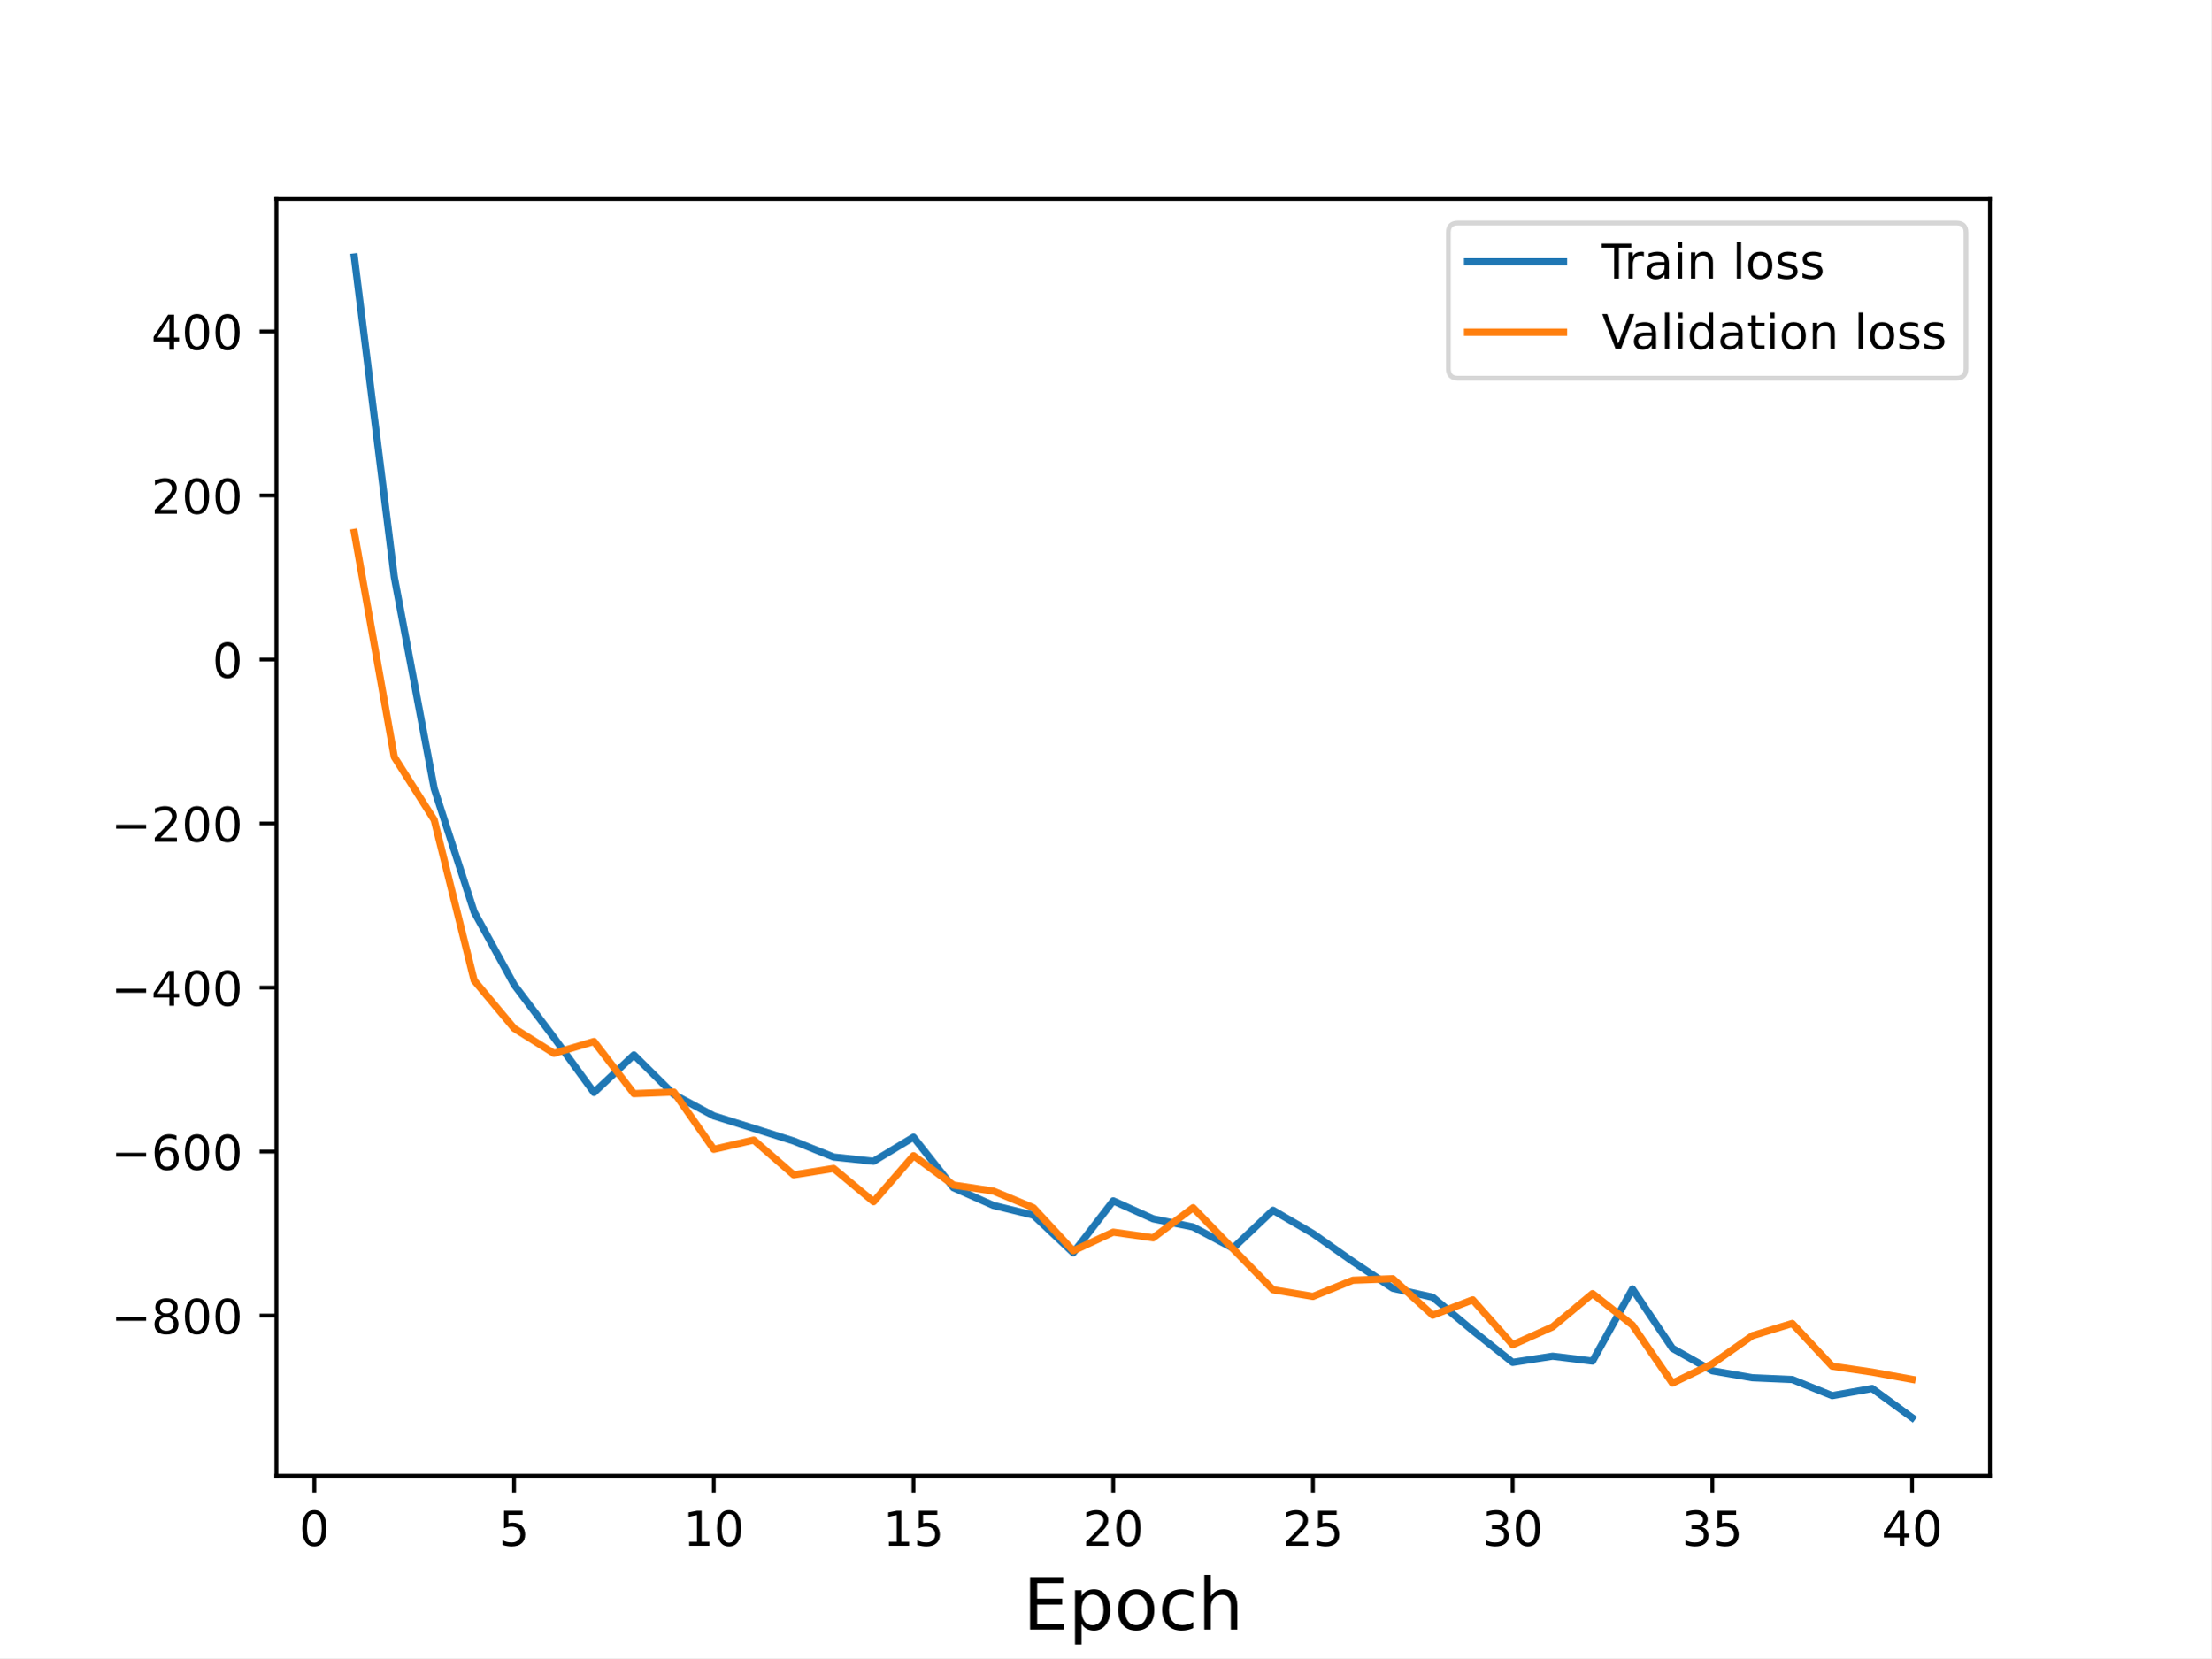
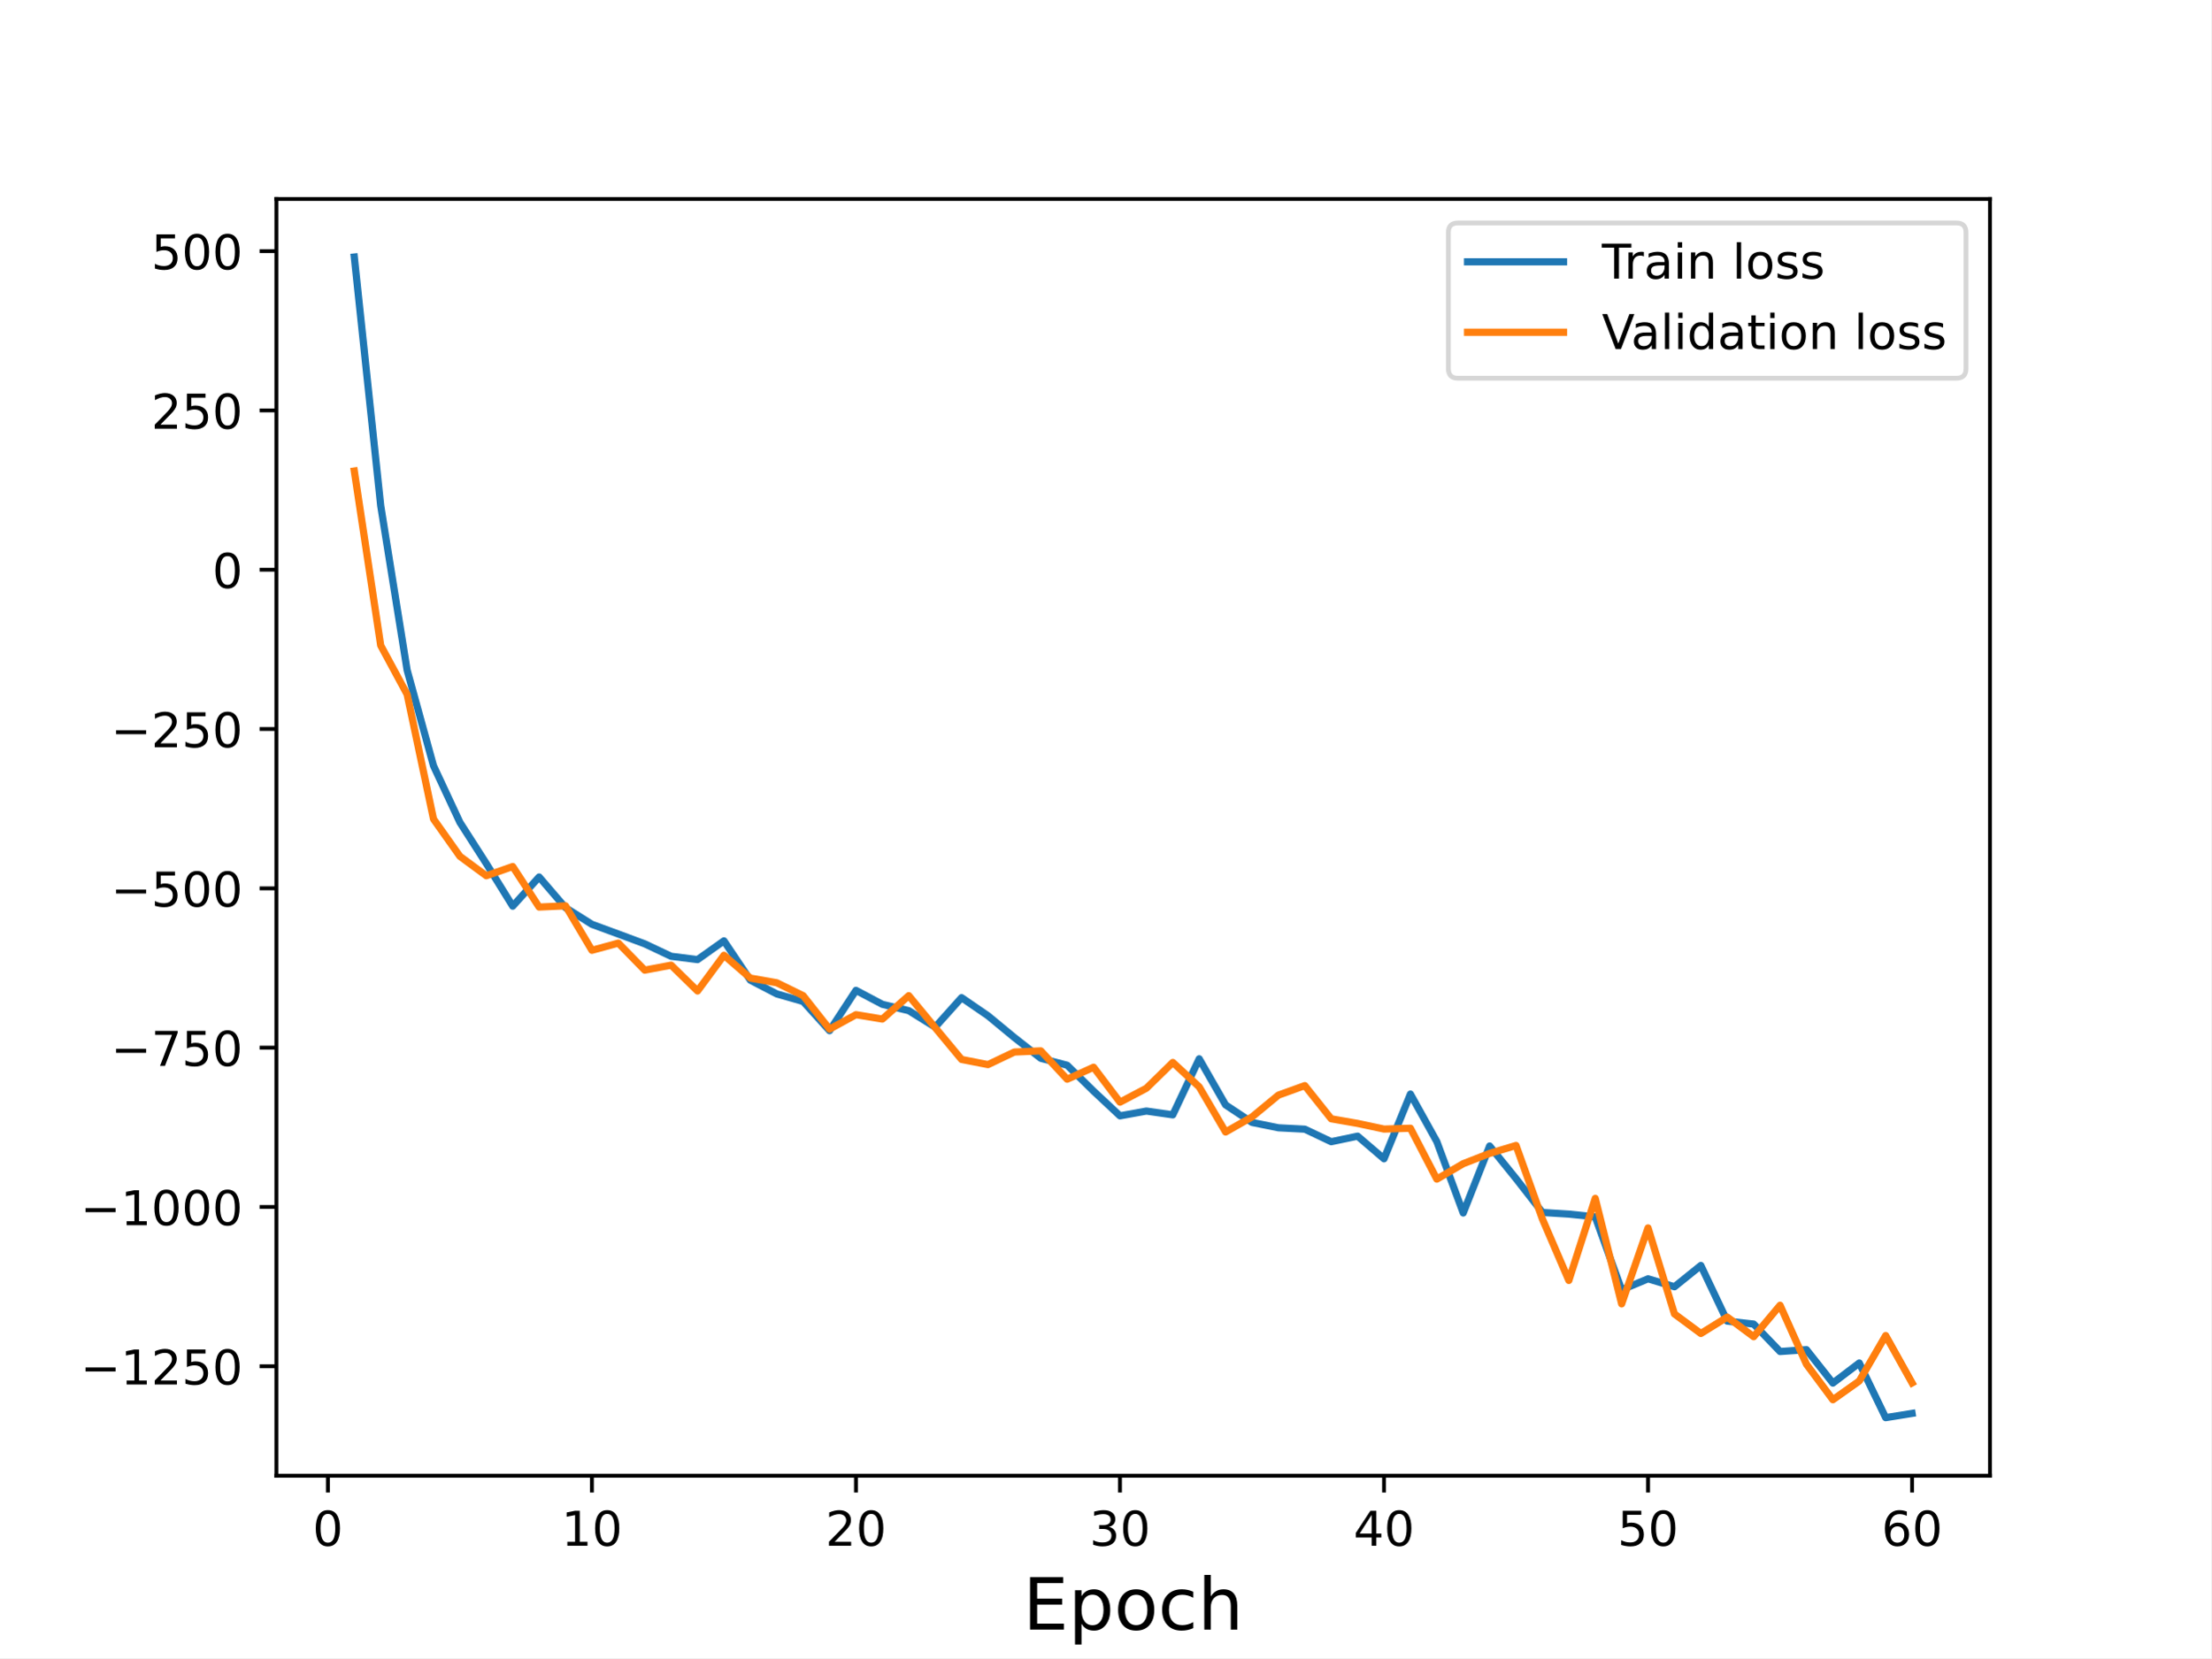
<svg xmlns="http://www.w3.org/2000/svg" xmlns:xlink="http://www.w3.org/1999/xlink" height="345.6pt" version="1.1" viewBox="0 0 460.8 345.6" width="460.8pt">
  <defs>
    <style type="text/css">*{stroke-linecap:butt;stroke-linejoin:round;}</style>
  </defs>
  <g id="figure_1">
    <g id="patch_1">
      <path d="M 0 345.6  L 460.8 345.6  L 460.8 0  L 0 0  z " style="fill:#ffffff;" />
    </g>
    <g id="axes_1">
      <g id="patch_2">
        <path d="M 57.6 307.584  L 414.72 307.584  L 414.72 41.472  L 57.6 41.472  z " style="fill:#ffffff;" />
      </g>
      <g id="matplotlib.axis_1">
        <g id="xtick_1">
          <g id="line2d_1">
            <defs>
-               <path d="M 0 0  L 0 3.5  " id="mcbaa8bb2e3" style="stroke:#000000;stroke-width:0.8;" />
-             </defs>
-             <g>
-               <use style="stroke:#000000;stroke-width:0.8;" x="65.508" xlink:href="#mcbaa8bb2e3" y="307.584" />
+               <path d="M 0 0  L 0 3.5  " id="m47a35de1e6" style="stroke:#000000;stroke-width:0.8;" />
+             </defs>
+             <g>
+               <use style="stroke:#000000;stroke-width:0.8;" x="68.33" xlink:href="#m47a35de1e6" y="307.584" />
            </g>
          </g>
          <g id="text_1">
-             <g transform="translate(62.327 322.1824)scale(0.1 -0.1)">
+             <g transform="translate(65.14886 322.1824)scale(0.1 -0.1)">
              <defs>
                <path d="M 2034 4250  Q 1547 4250 1301 3770  Q 1056 3291 1056 2328  Q 1056 1369 1301 889  Q 1547 409 2034 409  Q 2525 409 2770 889  Q 3016 1369 3016 2328  Q 3016 3291 2770 3770  Q 2525 4250 2034 4250  z M 2034 4750  Q 2819 4750 3233 4129  Q 3647 3509 3647 2328  Q 3647 1150 3233 529  Q 2819 -91 2034 -91  Q 1250 -91 836 529  Q 422 1150 422 2328  Q 422 3509 836 4129  Q 1250 4750 2034 4750  z " id="DejaVuSans-30" transform="scale(0.015625)" />
              </defs>
              <use xlink:href="#DejaVuSans-30" />
            </g>
          </g>
        </g>
        <g id="xtick_2">
          <g id="line2d_2">
            <g>
-               <use style="stroke:#000000;stroke-width:0.8;" x="107.131" xlink:href="#mcbaa8bb2e3" y="307.584" />
+               <use style="stroke:#000000;stroke-width:0.8;" x="123.356" xlink:href="#m47a35de1e6" y="307.584" />
            </g>
          </g>
          <g id="text_2">
-             <g transform="translate(103.9494 322.1824)scale(0.1 -0.1)">
-               <defs>
-                 <path d="M 691 4666  L 3169 4666  L 3169 4134  L 1269 4134  L 1269 2991  Q 1406 3038 1543 3061  Q 1681 3084 1819 3084  Q 2600 3084 3056 2656  Q 3513 2228 3513 1497  Q 3513 744 3044 326  Q 2575 -91 1722 -91  Q 1428 -91 1123 -41  Q 819 9 494 109  L 494 744  Q 775 591 1075 516  Q 1375 441 1709 441  Q 2250 441 2565 725  Q 2881 1009 2881 1497  Q 2881 1984 2565 2268  Q 2250 2553 1709 2553  Q 1456 2553 1204 2497  Q 953 2441 691 2322  L 691 4666  z " id="DejaVuSans-35" transform="scale(0.015625)" />
-               </defs>
-               <use xlink:href="#DejaVuSans-35" />
+             <g transform="translate(116.9938 322.1824)scale(0.1 -0.1)">
+               <defs>
+                 <path d="M 794 531  L 1825 531  L 1825 4091  L 703 3866  L 703 4441  L 1819 4666  L 2450 4666  L 2450 531  L 3481 531  L 3481 0  L 794 0  L 794 531  z " id="DejaVuSans-31" transform="scale(0.015625)" />
+               </defs>
+               <use xlink:href="#DejaVuSans-31" />
+               <use x="63.623" xlink:href="#DejaVuSans-30" />
            </g>
          </g>
        </g>
        <g id="xtick_3">
          <g id="line2d_3">
            <g>
-               <use style="stroke:#000000;stroke-width:0.8;" x="148.753" xlink:href="#mcbaa8bb2e3" y="307.584" />
+               <use style="stroke:#000000;stroke-width:0.8;" x="178.382" xlink:href="#m47a35de1e6" y="307.584" />
            </g>
          </g>
          <g id="text_3">
-             <g transform="translate(142.3905 322.1824)scale(0.1 -0.1)">
-               <defs>
-                 <path d="M 794 531  L 1825 531  L 1825 4091  L 703 3866  L 703 4441  L 1819 4666  L 2450 4666  L 2450 531  L 3481 531  L 3481 0  L 794 0  L 794 531  z " id="DejaVuSans-31" transform="scale(0.015625)" />
-               </defs>
-               <use xlink:href="#DejaVuSans-31" />
+             <g transform="translate(172.02 322.1824)scale(0.1 -0.1)">
+               <defs>
+                 <path d="M 1228 531  L 3431 531  L 3431 0  L 469 0  L 469 531  Q 828 903 1448 1529  Q 2069 2156 2228 2338  Q 2531 2678 2651 2914  Q 2772 3150 2772 3378  Q 2772 3750 2511 3984  Q 2250 4219 1831 4219  Q 1534 4219 1204 4116  Q 875 4013 500 3803  L 500 4441  Q 881 4594 1212 4672  Q 1544 4750 1819 4750  Q 2544 4750 2975 4387  Q 3406 4025 3406 3419  Q 3406 3131 3298 2873  Q 3191 2616 2906 2266  Q 2828 2175 2409 1742  Q 1991 1309 1228 531  z " id="DejaVuSans-32" transform="scale(0.015625)" />
+               </defs>
+               <use xlink:href="#DejaVuSans-32" />
              <use x="63.623" xlink:href="#DejaVuSans-30" />
            </g>
          </g>
        </g>
        <g id="xtick_4">
          <g id="line2d_4">
            <g>
-               <use style="stroke:#000000;stroke-width:0.8;" x="190.375" xlink:href="#mcbaa8bb2e3" y="307.584" />
+               <use style="stroke:#000000;stroke-width:0.8;" x="233.409" xlink:href="#m47a35de1e6" y="307.584" />
            </g>
          </g>
          <g id="text_4">
-             <g transform="translate(184.0129 322.1824)scale(0.1 -0.1)">
-               <use xlink:href="#DejaVuSans-31" />
-               <use x="63.623" xlink:href="#DejaVuSans-35" />
+             <g transform="translate(227.0462 322.1824)scale(0.1 -0.1)">
+               <defs>
+                 <path d="M 2597 2516  Q 3050 2419 3304 2112  Q 3559 1806 3559 1356  Q 3559 666 3084 287  Q 2609 -91 1734 -91  Q 1441 -91 1130 -33  Q 819 25 488 141  L 488 750  Q 750 597 1062 519  Q 1375 441 1716 441  Q 2309 441 2620 675  Q 2931 909 2931 1356  Q 2931 1769 2642 2001  Q 2353 2234 1838 2234  L 1294 2234  L 1294 2753  L 1863 2753  Q 2328 2753 2575 2939  Q 2822 3125 2822 3475  Q 2822 3834 2567 4026  Q 2313 4219 1838 4219  Q 1578 4219 1281 4162  Q 984 4106 628 3988  L 628 4550  Q 988 4650 1302 4700  Q 1616 4750 1894 4750  Q 2613 4750 3031 4423  Q 3450 4097 3450 3541  Q 3450 3153 3228 2886  Q 3006 2619 2597 2516  z " id="DejaVuSans-33" transform="scale(0.015625)" />
+               </defs>
+               <use xlink:href="#DejaVuSans-33" />
+               <use x="63.623" xlink:href="#DejaVuSans-30" />
            </g>
          </g>
        </g>
        <g id="xtick_5">
          <g id="line2d_5">
            <g>
-               <use style="stroke:#000000;stroke-width:0.8;" x="231.998" xlink:href="#mcbaa8bb2e3" y="307.584" />
+               <use style="stroke:#000000;stroke-width:0.8;" x="288.435" xlink:href="#m47a35de1e6" y="307.584" />
            </g>
          </g>
          <g id="text_5">
-             <g transform="translate(225.6353 322.1824)scale(0.1 -0.1)">
-               <defs>
-                 <path d="M 1228 531  L 3431 531  L 3431 0  L 469 0  L 469 531  Q 828 903 1448 1529  Q 2069 2156 2228 2338  Q 2531 2678 2651 2914  Q 2772 3150 2772 3378  Q 2772 3750 2511 3984  Q 2250 4219 1831 4219  Q 1534 4219 1204 4116  Q 875 4013 500 3803  L 500 4441  Q 881 4594 1212 4672  Q 1544 4750 1819 4750  Q 2544 4750 2975 4387  Q 3406 4025 3406 3419  Q 3406 3131 3298 2873  Q 3191 2616 2906 2266  Q 2828 2175 2409 1742  Q 1991 1309 1228 531  z " id="DejaVuSans-32" transform="scale(0.015625)" />
-               </defs>
-               <use xlink:href="#DejaVuSans-32" />
+             <g transform="translate(282.0724 322.1824)scale(0.1 -0.1)">
+               <defs>
+                 <path d="M 2419 4116  L 825 1625  L 2419 1625  L 2419 4116  z M 2253 4666  L 3047 4666  L 3047 1625  L 3713 1625  L 3713 1100  L 3047 1100  L 3047 0  L 2419 0  L 2419 1100  L 313 1100  L 313 1709  L 2253 4666  z " id="DejaVuSans-34" transform="scale(0.015625)" />
+               </defs>
+               <use xlink:href="#DejaVuSans-34" />
              <use x="63.623" xlink:href="#DejaVuSans-30" />
            </g>
          </g>
        </g>
        <g id="xtick_6">
          <g id="line2d_6">
            <g>
-               <use style="stroke:#000000;stroke-width:0.8;" x="273.62" xlink:href="#mcbaa8bb2e3" y="307.584" />
+               <use style="stroke:#000000;stroke-width:0.8;" x="343.461" xlink:href="#m47a35de1e6" y="307.584" />
            </g>
          </g>
          <g id="text_6">
-             <g transform="translate(267.2576 322.1824)scale(0.1 -0.1)">
-               <use xlink:href="#DejaVuSans-32" />
-               <use x="63.623" xlink:href="#DejaVuSans-35" />
+             <g transform="translate(337.0986 322.1824)scale(0.1 -0.1)">
+               <defs>
+                 <path d="M 691 4666  L 3169 4666  L 3169 4134  L 1269 4134  L 1269 2991  Q 1406 3038 1543 3061  Q 1681 3084 1819 3084  Q 2600 3084 3056 2656  Q 3513 2228 3513 1497  Q 3513 744 3044 326  Q 2575 -91 1722 -91  Q 1428 -91 1123 -41  Q 819 9 494 109  L 494 744  Q 775 591 1075 516  Q 1375 441 1709 441  Q 2250 441 2565 725  Q 2881 1009 2881 1497  Q 2881 1984 2565 2268  Q 2250 2553 1709 2553  Q 1456 2553 1204 2497  Q 953 2441 691 2322  L 691 4666  z " id="DejaVuSans-35" transform="scale(0.015625)" />
+               </defs>
+               <use xlink:href="#DejaVuSans-35" />
+               <use x="63.623" xlink:href="#DejaVuSans-30" />
            </g>
          </g>
        </g>
        <g id="xtick_7">
          <g id="line2d_7">
            <g>
-               <use style="stroke:#000000;stroke-width:0.8;" x="315.243" xlink:href="#mcbaa8bb2e3" y="307.584" />
+               <use style="stroke:#000000;stroke-width:0.8;" x="398.487" xlink:href="#m47a35de1e6" y="307.584" />
            </g>
          </g>
          <g id="text_7">
-             <g transform="translate(308.88 322.1824)scale(0.1 -0.1)">
-               <defs>
-                 <path d="M 2597 2516  Q 3050 2419 3304 2112  Q 3559 1806 3559 1356  Q 3559 666 3084 287  Q 2609 -91 1734 -91  Q 1441 -91 1130 -33  Q 819 25 488 141  L 488 750  Q 750 597 1062 519  Q 1375 441 1716 441  Q 2309 441 2620 675  Q 2931 909 2931 1356  Q 2931 1769 2642 2001  Q 2353 2234 1838 2234  L 1294 2234  L 1294 2753  L 1863 2753  Q 2328 2753 2575 2939  Q 2822 3125 2822 3475  Q 2822 3834 2567 4026  Q 2313 4219 1838 4219  Q 1578 4219 1281 4162  Q 984 4106 628 3988  L 628 4550  Q 988 4650 1302 4700  Q 1616 4750 1894 4750  Q 2613 4750 3031 4423  Q 3450 4097 3450 3541  Q 3450 3153 3228 2886  Q 3006 2619 2597 2516  z " id="DejaVuSans-33" transform="scale(0.015625)" />
-               </defs>
-               <use xlink:href="#DejaVuSans-33" />
-               <use x="63.623" xlink:href="#DejaVuSans-30" />
-             </g>
-           </g>
-         </g>
-         <g id="xtick_8">
-           <g id="line2d_8">
-             <g>
-               <use style="stroke:#000000;stroke-width:0.8;" x="356.865" xlink:href="#mcbaa8bb2e3" y="307.584" />
-             </g>
-           </g>
-           <g id="text_8">
-             <g transform="translate(350.5024 322.1824)scale(0.1 -0.1)">
-               <use xlink:href="#DejaVuSans-33" />
-               <use x="63.623" xlink:href="#DejaVuSans-35" />
-             </g>
-           </g>
-         </g>
-         <g id="xtick_9">
-           <g id="line2d_9">
-             <g>
-               <use style="stroke:#000000;stroke-width:0.8;" x="398.487" xlink:href="#mcbaa8bb2e3" y="307.584" />
-             </g>
-           </g>
-           <g id="text_9">
            <g transform="translate(392.1248 322.1824)scale(0.1 -0.1)">
              <defs>
-                 <path d="M 2419 4116  L 825 1625  L 2419 1625  L 2419 4116  z M 2253 4666  L 3047 4666  L 3047 1625  L 3713 1625  L 3713 1100  L 3047 1100  L 3047 0  L 2419 0  L 2419 1100  L 313 1100  L 313 1709  L 2253 4666  z " id="DejaVuSans-34" transform="scale(0.015625)" />
-               </defs>
-               <use xlink:href="#DejaVuSans-34" />
-               <use x="63.623" xlink:href="#DejaVuSans-30" />
-             </g>
-           </g>
-         </g>
-         <g id="text_10">
+                 <path d="M 2113 2584  Q 1688 2584 1439 2293  Q 1191 2003 1191 1497  Q 1191 994 1439 701  Q 1688 409 2113 409  Q 2538 409 2786 701  Q 3034 994 3034 1497  Q 3034 2003 2786 2293  Q 2538 2584 2113 2584  z M 3366 4563  L 3366 3988  Q 3128 4100 2886 4159  Q 2644 4219 2406 4219  Q 1781 4219 1451 3797  Q 1122 3375 1075 2522  Q 1259 2794 1537 2939  Q 1816 3084 2150 3084  Q 2853 3084 3261 2657  Q 3669 2231 3669 1497  Q 3669 778 3244 343  Q 2819 -91 2113 -91  Q 1303 -91 875 529  Q 447 1150 447 2328  Q 447 3434 972 4092  Q 1497 4750 2381 4750  Q 2619 4750 2861 4703  Q 3103 4656 3366 4563  z " id="DejaVuSans-36" transform="scale(0.015625)" />
+               </defs>
+               <use xlink:href="#DejaVuSans-36" />
+               <use x="63.623" xlink:href="#DejaVuSans-30" />
+             </g>
+           </g>
+         </g>
+         <g id="text_8">
          <g transform="translate(213.1936 339.6598)scale(0.15 -0.15)">
            <defs>
              <path d="M 628 4666  L 3578 4666  L 3578 4134  L 1259 4134  L 1259 2753  L 3481 2753  L 3481 2222  L 1259 2222  L 1259 531  L 3634 531  L 3634 0  L 628 0  L 628 4666  z " id="DejaVuSans-45" transform="scale(0.015625)" />
              <path d="M 1159 525  L 1159 -1331  L 581 -1331  L 581 3500  L 1159 3500  L 1159 2969  Q 1341 3281 1617 3432  Q 1894 3584 2278 3584  Q 2916 3584 3314 3078  Q 3713 2572 3713 1747  Q 3713 922 3314 415  Q 2916 -91 2278 -91  Q 1894 -91 1617 61  Q 1341 213 1159 525  z M 3116 1747  Q 3116 2381 2855 2742  Q 2594 3103 2138 3103  Q 1681 3103 1420 2742  Q 1159 2381 1159 1747  Q 1159 1113 1420 752  Q 1681 391 2138 391  Q 2594 391 2855 752  Q 3116 1113 3116 1747  z " id="DejaVuSans-70" transform="scale(0.015625)" />
              <path d="M 1959 3097  Q 1497 3097 1228 2736  Q 959 2375 959 1747  Q 959 1119 1226 758  Q 1494 397 1959 397  Q 2419 397 2687 759  Q 2956 1122 2956 1747  Q 2956 2369 2687 2733  Q 2419 3097 1959 3097  z M 1959 3584  Q 2709 3584 3137 3096  Q 3566 2609 3566 1747  Q 3566 888 3137 398  Q 2709 -91 1959 -91  Q 1206 -91 779 398  Q 353 888 353 1747  Q 353 2609 779 3096  Q 1206 3584 1959 3584  z " id="DejaVuSans-6f" transform="scale(0.015625)" />
              <path d="M 3122 3366  L 3122 2828  Q 2878 2963 2633 3030  Q 2388 3097 2138 3097  Q 1578 3097 1268 2742  Q 959 2388 959 1747  Q 959 1106 1268 751  Q 1578 397 2138 397  Q 2388 397 2633 464  Q 2878 531 3122 666  L 3122 134  Q 2881 22 2623 -34  Q 2366 -91 2075 -91  Q 1284 -91 818 406  Q 353 903 353 1747  Q 353 2603 823 3093  Q 1294 3584 2113 3584  Q 2378 3584 2631 3529  Q 2884 3475 3122 3366  z " id="DejaVuSans-63" transform="scale(0.015625)" />
              <path d="M 3513 2113  L 3513 0  L 2938 0  L 2938 2094  Q 2938 2591 2744 2837  Q 2550 3084 2163 3084  Q 1697 3084 1428 2787  Q 1159 2491 1159 1978  L 1159 0  L 581 0  L 581 4863  L 1159 4863  L 1159 2956  Q 1366 3272 1645 3428  Q 1925 3584 2291 3584  Q 2894 3584 3203 3211  Q 3513 2838 3513 2113  z " id="DejaVuSans-68" transform="scale(0.015625)" />
            </defs>
            <use xlink:href="#DejaVuSans-45" />
            <use x="63.184" xlink:href="#DejaVuSans-70" />
            <use x="126.66" xlink:href="#DejaVuSans-6f" />
            <use x="187.842" xlink:href="#DejaVuSans-63" />
            <use x="242.822" xlink:href="#DejaVuSans-68" />
          </g>
        </g>
      </g>
      <g id="matplotlib.axis_2">
        <g id="ytick_1">
-           <g id="line2d_10">
-             <defs>
-               <path d="M 0 0  L -3.5 0  " id="m115244dacb" style="stroke:#000000;stroke-width:0.8;" />
-             </defs>
-             <g>
-               <use style="stroke:#000000;stroke-width:0.8;" x="57.6" xlink:href="#m115244dacb" y="274.218" />
-             </g>
-           </g>
-           <g id="text_11">
-             <g transform="translate(23.13281 278.0171)scale(0.1 -0.1)">
+           <g id="line2d_8">
+             <defs>
+               <path d="M 0 0  L -3.5 0  " id="m224cb7239e" style="stroke:#000000;stroke-width:0.8;" />
+             </defs>
+             <g>
+               <use style="stroke:#000000;stroke-width:0.8;" x="57.6" xlink:href="#m224cb7239e" y="284.775" />
+             </g>
+           </g>
+           <g id="text_9">
+             <g transform="translate(16.77031 288.5738)scale(0.1 -0.1)">
              <defs>
                <path d="M 678 2272  L 4684 2272  L 4684 1741  L 678 1741  L 678 2272  z " id="DejaVuSans-2212" transform="scale(0.015625)" />
-                 <path d="M 2034 2216  Q 1584 2216 1326 1975  Q 1069 1734 1069 1313  Q 1069 891 1326 650  Q 1584 409 2034 409  Q 2484 409 2743 651  Q 3003 894 3003 1313  Q 3003 1734 2745 1975  Q 2488 2216 2034 2216  z M 1403 2484  Q 997 2584 770 2862  Q 544 3141 544 3541  Q 544 4100 942 4425  Q 1341 4750 2034 4750  Q 2731 4750 3128 4425  Q 3525 4100 3525 3541  Q 3525 3141 3298 2862  Q 3072 2584 2669 2484  Q 3125 2378 3379 2068  Q 3634 1759 3634 1313  Q 3634 634 3220 271  Q 2806 -91 2034 -91  Q 1263 -91 848 271  Q 434 634 434 1313  Q 434 1759 690 2068  Q 947 2378 1403 2484  z M 1172 3481  Q 1172 3119 1398 2916  Q 1625 2713 2034 2713  Q 2441 2713 2670 2916  Q 2900 3119 2900 3481  Q 2900 3844 2670 4047  Q 2441 4250 2034 4250  Q 1625 4250 1398 4047  Q 1172 3844 1172 3481  z " id="DejaVuSans-38" transform="scale(0.015625)" />
-               </defs>
-               <use xlink:href="#DejaVuSans-2212" />
-               <use x="83.789" xlink:href="#DejaVuSans-38" />
+               </defs>
+               <use xlink:href="#DejaVuSans-2212" />
+               <use x="83.789" xlink:href="#DejaVuSans-31" />
+               <use x="147.412" xlink:href="#DejaVuSans-32" />
+               <use x="211.035" xlink:href="#DejaVuSans-35" />
+               <use x="274.658" xlink:href="#DejaVuSans-30" />
+             </g>
+           </g>
+         </g>
+         <g id="ytick_2">
+           <g id="line2d_9">
+             <g>
+               <use style="stroke:#000000;stroke-width:0.8;" x="57.6" xlink:href="#m224cb7239e" y="251.569" />
+             </g>
+           </g>
+           <g id="text_10">
+             <g transform="translate(16.77031 255.3682)scale(0.1 -0.1)">
+               <use xlink:href="#DejaVuSans-2212" />
+               <use x="83.789" xlink:href="#DejaVuSans-31" />
              <use x="147.412" xlink:href="#DejaVuSans-30" />
              <use x="211.035" xlink:href="#DejaVuSans-30" />
-             </g>
-           </g>
-         </g>
-         <g id="ytick_2">
+               <use x="274.658" xlink:href="#DejaVuSans-30" />
+             </g>
+           </g>
+         </g>
+         <g id="ytick_3">
+           <g id="line2d_10">
+             <g>
+               <use style="stroke:#000000;stroke-width:0.8;" x="57.6" xlink:href="#m224cb7239e" y="218.363" />
+             </g>
+           </g>
+           <g id="text_11">
+             <g transform="translate(23.13281 222.1626)scale(0.1 -0.1)">
+               <defs>
+                 <path d="M 525 4666  L 3525 4666  L 3525 4397  L 1831 0  L 1172 0  L 2766 4134  L 525 4134  L 525 4666  z " id="DejaVuSans-37" transform="scale(0.015625)" />
+               </defs>
+               <use xlink:href="#DejaVuSans-2212" />
+               <use x="83.789" xlink:href="#DejaVuSans-37" />
+               <use x="147.412" xlink:href="#DejaVuSans-35" />
+               <use x="211.035" xlink:href="#DejaVuSans-30" />
+             </g>
+           </g>
+         </g>
+         <g id="ytick_4">
          <g id="line2d_11">
            <g>
-               <use style="stroke:#000000;stroke-width:0.8;" x="57.6" xlink:href="#m115244dacb" y="240.028" />
+               <use style="stroke:#000000;stroke-width:0.8;" x="57.6" xlink:href="#m224cb7239e" y="185.158" />
            </g>
          </g>
          <g id="text_12">
-             <g transform="translate(23.13281 243.827)scale(0.1 -0.1)">
-               <defs>
-                 <path d="M 2113 2584  Q 1688 2584 1439 2293  Q 1191 2003 1191 1497  Q 1191 994 1439 701  Q 1688 409 2113 409  Q 2538 409 2786 701  Q 3034 994 3034 1497  Q 3034 2003 2786 2293  Q 2538 2584 2113 2584  z M 3366 4563  L 3366 3988  Q 3128 4100 2886 4159  Q 2644 4219 2406 4219  Q 1781 4219 1451 3797  Q 1122 3375 1075 2522  Q 1259 2794 1537 2939  Q 1816 3084 2150 3084  Q 2853 3084 3261 2657  Q 3669 2231 3669 1497  Q 3669 778 3244 343  Q 2819 -91 2113 -91  Q 1303 -91 875 529  Q 447 1150 447 2328  Q 447 3434 972 4092  Q 1497 4750 2381 4750  Q 2619 4750 2861 4703  Q 3103 4656 3366 4563  z " id="DejaVuSans-36" transform="scale(0.015625)" />
-               </defs>
-               <use xlink:href="#DejaVuSans-2212" />
-               <use x="83.789" xlink:href="#DejaVuSans-36" />
+             <g transform="translate(23.13281 188.9571)scale(0.1 -0.1)">
+               <use xlink:href="#DejaVuSans-2212" />
+               <use x="83.789" xlink:href="#DejaVuSans-35" />
              <use x="147.412" xlink:href="#DejaVuSans-30" />
              <use x="211.035" xlink:href="#DejaVuSans-30" />
            </g>
          </g>
        </g>
-         <g id="ytick_3">
+         <g id="ytick_5">
          <g id="line2d_12">
            <g>
-               <use style="stroke:#000000;stroke-width:0.8;" x="57.6" xlink:href="#m115244dacb" y="205.838" />
+               <use style="stroke:#000000;stroke-width:0.8;" x="57.6" xlink:href="#m224cb7239e" y="151.952" />
            </g>
          </g>
          <g id="text_13">
-             <g transform="translate(23.13281 209.6368)scale(0.1 -0.1)">
-               <use xlink:href="#DejaVuSans-2212" />
-               <use x="83.789" xlink:href="#DejaVuSans-34" />
-               <use x="147.412" xlink:href="#DejaVuSans-30" />
+             <g transform="translate(23.13281 155.7515)scale(0.1 -0.1)">
+               <use xlink:href="#DejaVuSans-2212" />
+               <use x="83.789" xlink:href="#DejaVuSans-32" />
+               <use x="147.412" xlink:href="#DejaVuSans-35" />
              <use x="211.035" xlink:href="#DejaVuSans-30" />
            </g>
          </g>
        </g>
-         <g id="ytick_4">
+         <g id="ytick_6">
          <g id="line2d_13">
            <g>
-               <use style="stroke:#000000;stroke-width:0.8;" x="57.6" xlink:href="#m115244dacb" y="171.647" />
+               <use style="stroke:#000000;stroke-width:0.8;" x="57.6" xlink:href="#m224cb7239e" y="118.747" />
            </g>
          </g>
          <g id="text_14">
-             <g transform="translate(23.13281 175.4466)scale(0.1 -0.1)">
-               <use xlink:href="#DejaVuSans-2212" />
-               <use x="83.789" xlink:href="#DejaVuSans-32" />
-               <use x="147.412" xlink:href="#DejaVuSans-30" />
-               <use x="211.035" xlink:href="#DejaVuSans-30" />
-             </g>
-           </g>
-         </g>
-         <g id="ytick_5">
+             <g transform="translate(44.2375 122.5459)scale(0.1 -0.1)">
+               <use xlink:href="#DejaVuSans-30" />
+             </g>
+           </g>
+         </g>
+         <g id="ytick_7">
          <g id="line2d_14">
            <g>
-               <use style="stroke:#000000;stroke-width:0.8;" x="57.6" xlink:href="#m115244dacb" y="137.457" />
+               <use style="stroke:#000000;stroke-width:0.8;" x="57.6" xlink:href="#m224cb7239e" y="85.541" />
            </g>
          </g>
          <g id="text_15">
-             <g transform="translate(44.2375 141.2564)scale(0.1 -0.1)">
-               <use xlink:href="#DejaVuSans-30" />
-             </g>
-           </g>
-         </g>
-         <g id="ytick_6">
+             <g transform="translate(31.5125 89.34032)scale(0.1 -0.1)">
+               <use xlink:href="#DejaVuSans-32" />
+               <use x="63.623" xlink:href="#DejaVuSans-35" />
+               <use x="127.246" xlink:href="#DejaVuSans-30" />
+             </g>
+           </g>
+         </g>
+         <g id="ytick_8">
          <g id="line2d_15">
            <g>
-               <use style="stroke:#000000;stroke-width:0.8;" x="57.6" xlink:href="#m115244dacb" y="103.267" />
+               <use style="stroke:#000000;stroke-width:0.8;" x="57.6" xlink:href="#m224cb7239e" y="52.336" />
            </g>
          </g>
          <g id="text_16">
-             <g transform="translate(31.5125 107.0662)scale(0.1 -0.1)">
-               <use xlink:href="#DejaVuSans-32" />
+             <g transform="translate(31.5125 56.13474)scale(0.1 -0.1)">
+               <use xlink:href="#DejaVuSans-35" />
              <use x="63.623" xlink:href="#DejaVuSans-30" />
              <use x="127.246" xlink:href="#DejaVuSans-30" />
            </g>
          </g>
        </g>
-         <g id="ytick_7">
-           <g id="line2d_16">
-             <g>
-               <use style="stroke:#000000;stroke-width:0.8;" x="57.6" xlink:href="#m115244dacb" y="69.077" />
-             </g>
-           </g>
-           <g id="text_17">
-             <g transform="translate(31.5125 72.87603)scale(0.1 -0.1)">
-               <use xlink:href="#DejaVuSans-34" />
-               <use x="63.623" xlink:href="#DejaVuSans-30" />
-               <use x="127.246" xlink:href="#DejaVuSans-30" />
-             </g>
-           </g>
-         </g>
+       </g>
+       <g id="line2d_16">
+         <path clip-path="url(#pf615420414)" d="M 73.833 53.568  L 79.335 105.379  L 84.838 139.653  L 90.341 159.62  L 95.843 171.405  L 101.346 179.996  L 106.848 188.875  L 112.351 182.787  L 117.854 189.198  L 123.356 192.657  L 128.859 194.677  L 134.362 196.725  L 139.864 199.322  L 145.367 200.011  L 150.869 196.105  L 156.372 204.3  L 161.875 207.161  L 167.377 208.739  L 172.88 214.828  L 178.382 206.421  L 183.885 209.334  L 189.388 210.655  L 194.89 214.083  L 200.393 207.943  L 205.896 211.718  L 211.398 216.26  L 216.901 220.584  L 222.403 222.033  L 227.906 227.429  L 233.409 232.579  L 238.911 231.579  L 244.414 232.372  L 249.917 220.689  L 255.419 230.301  L 260.922 233.949  L 266.424 235.069  L 271.927 235.356  L 277.43 237.968  L 282.932 236.812  L 288.435 241.531  L 293.938 228.04  L 299.44 237.947  L 304.943 252.824  L 310.445 238.863  L 315.948 245.665  L 321.451 252.716  L 326.953 253.058  L 332.456 253.629  L 337.958 268.841  L 343.461 266.547  L 348.964 268.205  L 354.466 263.768  L 359.969 275.371  L 365.472 275.982  L 370.974 281.701  L 376.477 281.318  L 381.979 288.278  L 387.482 284.093  L 392.985 295.488  L 398.487 294.596  " style="fill:none;stroke:#1f77b4;stroke-linecap:square;stroke-width:1.5;" />
      </g>
      <g id="line2d_17">
-         <path clip-path="url(#p672951cccb)" d="M 73.833 53.568  L 82.157 120.253  L 90.482 164.365  L 98.806 190.063  L 107.131 205.232  L 115.455 216.289  L 123.78 227.717  L 132.104 219.881  L 140.429 228.132  L 148.753 232.585  L 157.077 235.184  L 165.402 237.82  L 173.726 241.163  L 182.051 242.049  L 190.375 237.023  L 198.7 247.57  L 207.024 251.253  L 215.349 253.283  L 223.673 261.12  L 231.998 250.299  L 240.322 254.049  L 248.647 255.75  L 256.971 260.161  L 265.296 252.259  L 273.62 257.117  L 281.945 262.963  L 290.269 268.528  L 298.594 270.394  L 306.918 277.338  L 315.243 283.966  L 323.567 282.679  L 331.891 283.7  L 340.216 268.664  L 348.54 281.035  L 356.865 285.73  L 365.189 287.172  L 373.514 287.541  L 381.838 290.903  L 390.163 289.414  L 398.487 295.488  " style="fill:none;stroke:#1f77b4;stroke-linecap:square;stroke-width:1.5;" />
-       </g>
-       <g id="line2d_18">
-         <path clip-path="url(#p672951cccb)" d="M 73.833 110.963  L 82.157 157.767  L 90.482 170.886  L 98.806 204.343  L 107.131 214.337  L 115.455 219.555  L 123.78 217.084  L 132.104 227.953  L 140.429 227.627  L 148.753 239.552  L 157.077 237.628  L 165.402 244.877  L 173.726 243.544  L 182.051 250.471  L 190.375 240.885  L 198.7 247.012  L 207.024 248.263  L 215.349 251.727  L 223.673 260.71  L 231.998 256.826  L 240.322 258.003  L 248.647 251.729  L 256.971 260.312  L 265.296 268.833  L 273.62 270.221  L 281.945 266.846  L 290.269 266.534  L 298.594 274.135  L 306.918 270.929  L 315.243 280.295  L 323.567 276.564  L 331.891 269.638  L 340.216 276.19  L 348.54 288.298  L 356.865 284.26  L 365.189 278.408  L 373.514 275.855  L 381.838 284.761  L 390.163 285.995  L 398.487 287.512  " style="fill:none;stroke:#ff7f0e;stroke-linecap:square;stroke-width:1.5;" />
+         <path clip-path="url(#pf615420414)" d="M 73.833 98.161  L 79.335 134.527  L 84.838 144.72  L 90.341 170.714  L 95.843 178.479  L 101.346 182.533  L 106.848 180.614  L 112.351 189.058  L 117.854 188.805  L 123.356 198.071  L 128.859 196.576  L 134.362 202.208  L 139.864 201.172  L 145.367 206.554  L 150.869 199.106  L 156.372 203.866  L 161.875 204.838  L 167.377 207.53  L 172.88 214.509  L 178.382 211.492  L 183.885 212.406  L 189.388 207.531  L 194.89 214.2  L 200.393 220.821  L 205.896 221.899  L 211.398 219.277  L 216.901 219.035  L 222.403 224.94  L 227.906 222.449  L 233.409 229.727  L 238.911 226.827  L 244.414 221.446  L 249.917 226.537  L 255.419 235.944  L 260.922 232.807  L 266.424 228.26  L 271.927 226.276  L 277.43 233.196  L 282.932 234.155  L 288.435 235.333  L 293.938 235.162  L 299.44 245.768  L 304.943 242.548  L 310.445 240.406  L 315.948 238.751  L 321.451 254.094  L 326.953 266.889  L 332.456 249.782  L 337.958 271.771  L 343.461 255.939  L 348.964 273.868  L 354.466 277.944  L 359.969 274.528  L 365.472 278.613  L 370.974 272.062  L 376.477 284.362  L 381.979 291.751  L 387.482 287.843  L 392.985 278.375  L 398.487 288.241  " style="fill:none;stroke:#ff7f0e;stroke-linecap:square;stroke-width:1.5;" />
      </g>
      <g id="patch_3">
        <path d="M 57.6 307.584  L 57.6 41.472  " style="fill:none;stroke:#000000;stroke-linecap:square;stroke-linejoin:miter;stroke-width:0.8;" />
      </g>
      <g id="patch_4">
        <path d="M 414.72 307.584  L 414.72 41.472  " style="fill:none;stroke:#000000;stroke-linecap:square;stroke-linejoin:miter;stroke-width:0.8;" />
      </g>
      <g id="patch_5">
        <path d="M 57.6 307.584  L 414.72 307.584  " style="fill:none;stroke:#000000;stroke-linecap:square;stroke-linejoin:miter;stroke-width:0.8;" />
      </g>
      <g id="patch_6">
        <path d="M 57.6 41.472  L 414.72 41.472  " style="fill:none;stroke:#000000;stroke-linecap:square;stroke-linejoin:miter;stroke-width:0.8;" />
      </g>
      <g id="legend_1">
        <g id="patch_7">
          <path d="M 303.845 78.828  L 407.72 78.828  Q 409.72 78.828 409.72 76.828  L 409.72 48.472  Q 409.72 46.472 407.72 46.472  L 303.845 46.472  Q 301.845 46.472 301.845 48.472  L 301.845 76.828  Q 301.845 78.828 303.845 78.828  z " style="fill:#ffffff;opacity:0.8;stroke:#cccccc;stroke-linejoin:miter;" />
        </g>
-         <g id="line2d_19">
+         <g id="line2d_18">
          <path d="M 305.845 54.57  L 325.845 54.57  " style="fill:none;stroke:#1f77b4;stroke-linecap:square;stroke-width:1.5;" />
        </g>
-         <g id="line2d_20" />
-         <g id="text_18">
+         <g id="line2d_19" />
+         <g id="text_17">
          <g transform="translate(333.845 58.07044)scale(0.1 -0.1)">
            <defs>
              <path d="M -19 4666  L 3928 4666  L 3928 4134  L 2272 4134  L 2272 0  L 1638 0  L 1638 4134  L -19 4134  L -19 4666  z " id="DejaVuSans-54" transform="scale(0.015625)" />
              <path d="M 2631 2963  Q 2534 3019 2420 3045  Q 2306 3072 2169 3072  Q 1681 3072 1420 2755  Q 1159 2438 1159 1844  L 1159 0  L 581 0  L 581 3500  L 1159 3500  L 1159 2956  Q 1341 3275 1631 3429  Q 1922 3584 2338 3584  Q 2397 3584 2469 3576  Q 2541 3569 2628 3553  L 2631 2963  z " id="DejaVuSans-72" transform="scale(0.015625)" />
              <path d="M 2194 1759  Q 1497 1759 1228 1600  Q 959 1441 959 1056  Q 959 750 1161 570  Q 1363 391 1709 391  Q 2188 391 2477 730  Q 2766 1069 2766 1631  L 2766 1759  L 2194 1759  z M 3341 1997  L 3341 0  L 2766 0  L 2766 531  Q 2569 213 2275 61  Q 1981 -91 1556 -91  Q 1019 -91 701 211  Q 384 513 384 1019  Q 384 1609 779 1909  Q 1175 2209 1959 2209  L 2766 2209  L 2766 2266  Q 2766 2663 2505 2880  Q 2244 3097 1772 3097  Q 1472 3097 1187 3025  Q 903 2953 641 2809  L 641 3341  Q 956 3463 1253 3523  Q 1550 3584 1831 3584  Q 2591 3584 2966 3190  Q 3341 2797 3341 1997  z " id="DejaVuSans-61" transform="scale(0.015625)" />
              <path d="M 603 3500  L 1178 3500  L 1178 0  L 603 0  L 603 3500  z M 603 4863  L 1178 4863  L 1178 4134  L 603 4134  L 603 4863  z " id="DejaVuSans-69" transform="scale(0.015625)" />
              <path d="M 3513 2113  L 3513 0  L 2938 0  L 2938 2094  Q 2938 2591 2744 2837  Q 2550 3084 2163 3084  Q 1697 3084 1428 2787  Q 1159 2491 1159 1978  L 1159 0  L 581 0  L 581 3500  L 1159 3500  L 1159 2956  Q 1366 3272 1645 3428  Q 1925 3584 2291 3584  Q 2894 3584 3203 3211  Q 3513 2838 3513 2113  z " id="DejaVuSans-6e" transform="scale(0.015625)" />
              <path id="DejaVuSans-20" transform="scale(0.015625)" />
              <path d="M 603 4863  L 1178 4863  L 1178 0  L 603 0  L 603 4863  z " id="DejaVuSans-6c" transform="scale(0.015625)" />
              <path d="M 2834 3397  L 2834 2853  Q 2591 2978 2328 3040  Q 2066 3103 1784 3103  Q 1356 3103 1142 2972  Q 928 2841 928 2578  Q 928 2378 1081 2264  Q 1234 2150 1697 2047  L 1894 2003  Q 2506 1872 2764 1633  Q 3022 1394 3022 966  Q 3022 478 2636 193  Q 2250 -91 1575 -91  Q 1294 -91 989 -36  Q 684 19 347 128  L 347 722  Q 666 556 975 473  Q 1284 391 1588 391  Q 1994 391 2212 530  Q 2431 669 2431 922  Q 2431 1156 2273 1281  Q 2116 1406 1581 1522  L 1381 1569  Q 847 1681 609 1914  Q 372 2147 372 2553  Q 372 3047 722 3315  Q 1072 3584 1716 3584  Q 2034 3584 2315 3537  Q 2597 3491 2834 3397  z " id="DejaVuSans-73" transform="scale(0.015625)" />
            </defs>
            <use xlink:href="#DejaVuSans-54" />
            <use x="46.334" xlink:href="#DejaVuSans-72" />
            <use x="87.447" xlink:href="#DejaVuSans-61" />
            <use x="148.727" xlink:href="#DejaVuSans-69" />
            <use x="176.51" xlink:href="#DejaVuSans-6e" />
            <use x="239.889" xlink:href="#DejaVuSans-20" />
            <use x="271.676" xlink:href="#DejaVuSans-6c" />
            <use x="299.459" xlink:href="#DejaVuSans-6f" />
            <use x="360.641" xlink:href="#DejaVuSans-73" />
            <use x="412.74" xlink:href="#DejaVuSans-73" />
          </g>
        </g>
-         <g id="line2d_21">
+         <g id="line2d_20">
          <path d="M 305.845 69.249  L 325.845 69.249  " style="fill:none;stroke:#ff7f0e;stroke-linecap:square;stroke-width:1.5;" />
        </g>
-         <g id="line2d_22" />
-         <g id="text_19">
+         <g id="line2d_21" />
+         <g id="text_18">
          <g transform="translate(333.845 72.74856)scale(0.1 -0.1)">
            <defs>
              <path d="M 1831 0  L 50 4666  L 709 4666  L 2188 738  L 3669 4666  L 4325 4666  L 2547 0  L 1831 0  z " id="DejaVuSans-56" transform="scale(0.015625)" />
              <path d="M 2906 2969  L 2906 4863  L 3481 4863  L 3481 0  L 2906 0  L 2906 525  Q 2725 213 2448 61  Q 2172 -91 1784 -91  Q 1150 -91 751 415  Q 353 922 353 1747  Q 353 2572 751 3078  Q 1150 3584 1784 3584  Q 2172 3584 2448 3432  Q 2725 3281 2906 2969  z M 947 1747  Q 947 1113 1208 752  Q 1469 391 1925 391  Q 2381 391 2643 752  Q 2906 1113 2906 1747  Q 2906 2381 2643 2742  Q 2381 3103 1925 3103  Q 1469 3103 1208 2742  Q 947 2381 947 1747  z " id="DejaVuSans-64" transform="scale(0.015625)" />
              <path d="M 1172 4494  L 1172 3500  L 2356 3500  L 2356 3053  L 1172 3053  L 1172 1153  Q 1172 725 1289 603  Q 1406 481 1766 481  L 2356 481  L 2356 0  L 1766 0  Q 1100 0 847 248  Q 594 497 594 1153  L 594 3053  L 172 3053  L 172 3500  L 594 3500  L 594 4494  L 1172 4494  z " id="DejaVuSans-74" transform="scale(0.015625)" />
            </defs>
            <use xlink:href="#DejaVuSans-56" />
            <use x="60.658" xlink:href="#DejaVuSans-61" />
            <use x="121.938" xlink:href="#DejaVuSans-6c" />
            <use x="149.721" xlink:href="#DejaVuSans-69" />
            <use x="177.504" xlink:href="#DejaVuSans-64" />
            <use x="240.98" xlink:href="#DejaVuSans-61" />
            <use x="302.26" xlink:href="#DejaVuSans-74" />
            <use x="341.469" xlink:href="#DejaVuSans-69" />
            <use x="369.252" xlink:href="#DejaVuSans-6f" />
            <use x="430.434" xlink:href="#DejaVuSans-6e" />
            <use x="493.812" xlink:href="#DejaVuSans-20" />
            <use x="525.6" xlink:href="#DejaVuSans-6c" />
            <use x="553.383" xlink:href="#DejaVuSans-6f" />
            <use x="614.564" xlink:href="#DejaVuSans-73" />
            <use x="666.664" xlink:href="#DejaVuSans-73" />
          </g>
        </g>
      </g>
    </g>
  </g>
  <defs>
-     <clipPath id="p672951cccb">
+     <clipPath id="pf615420414">
      <rect height="266.112" width="357.12" x="57.6" y="41.472" />
    </clipPath>
  </defs>
</svg>
